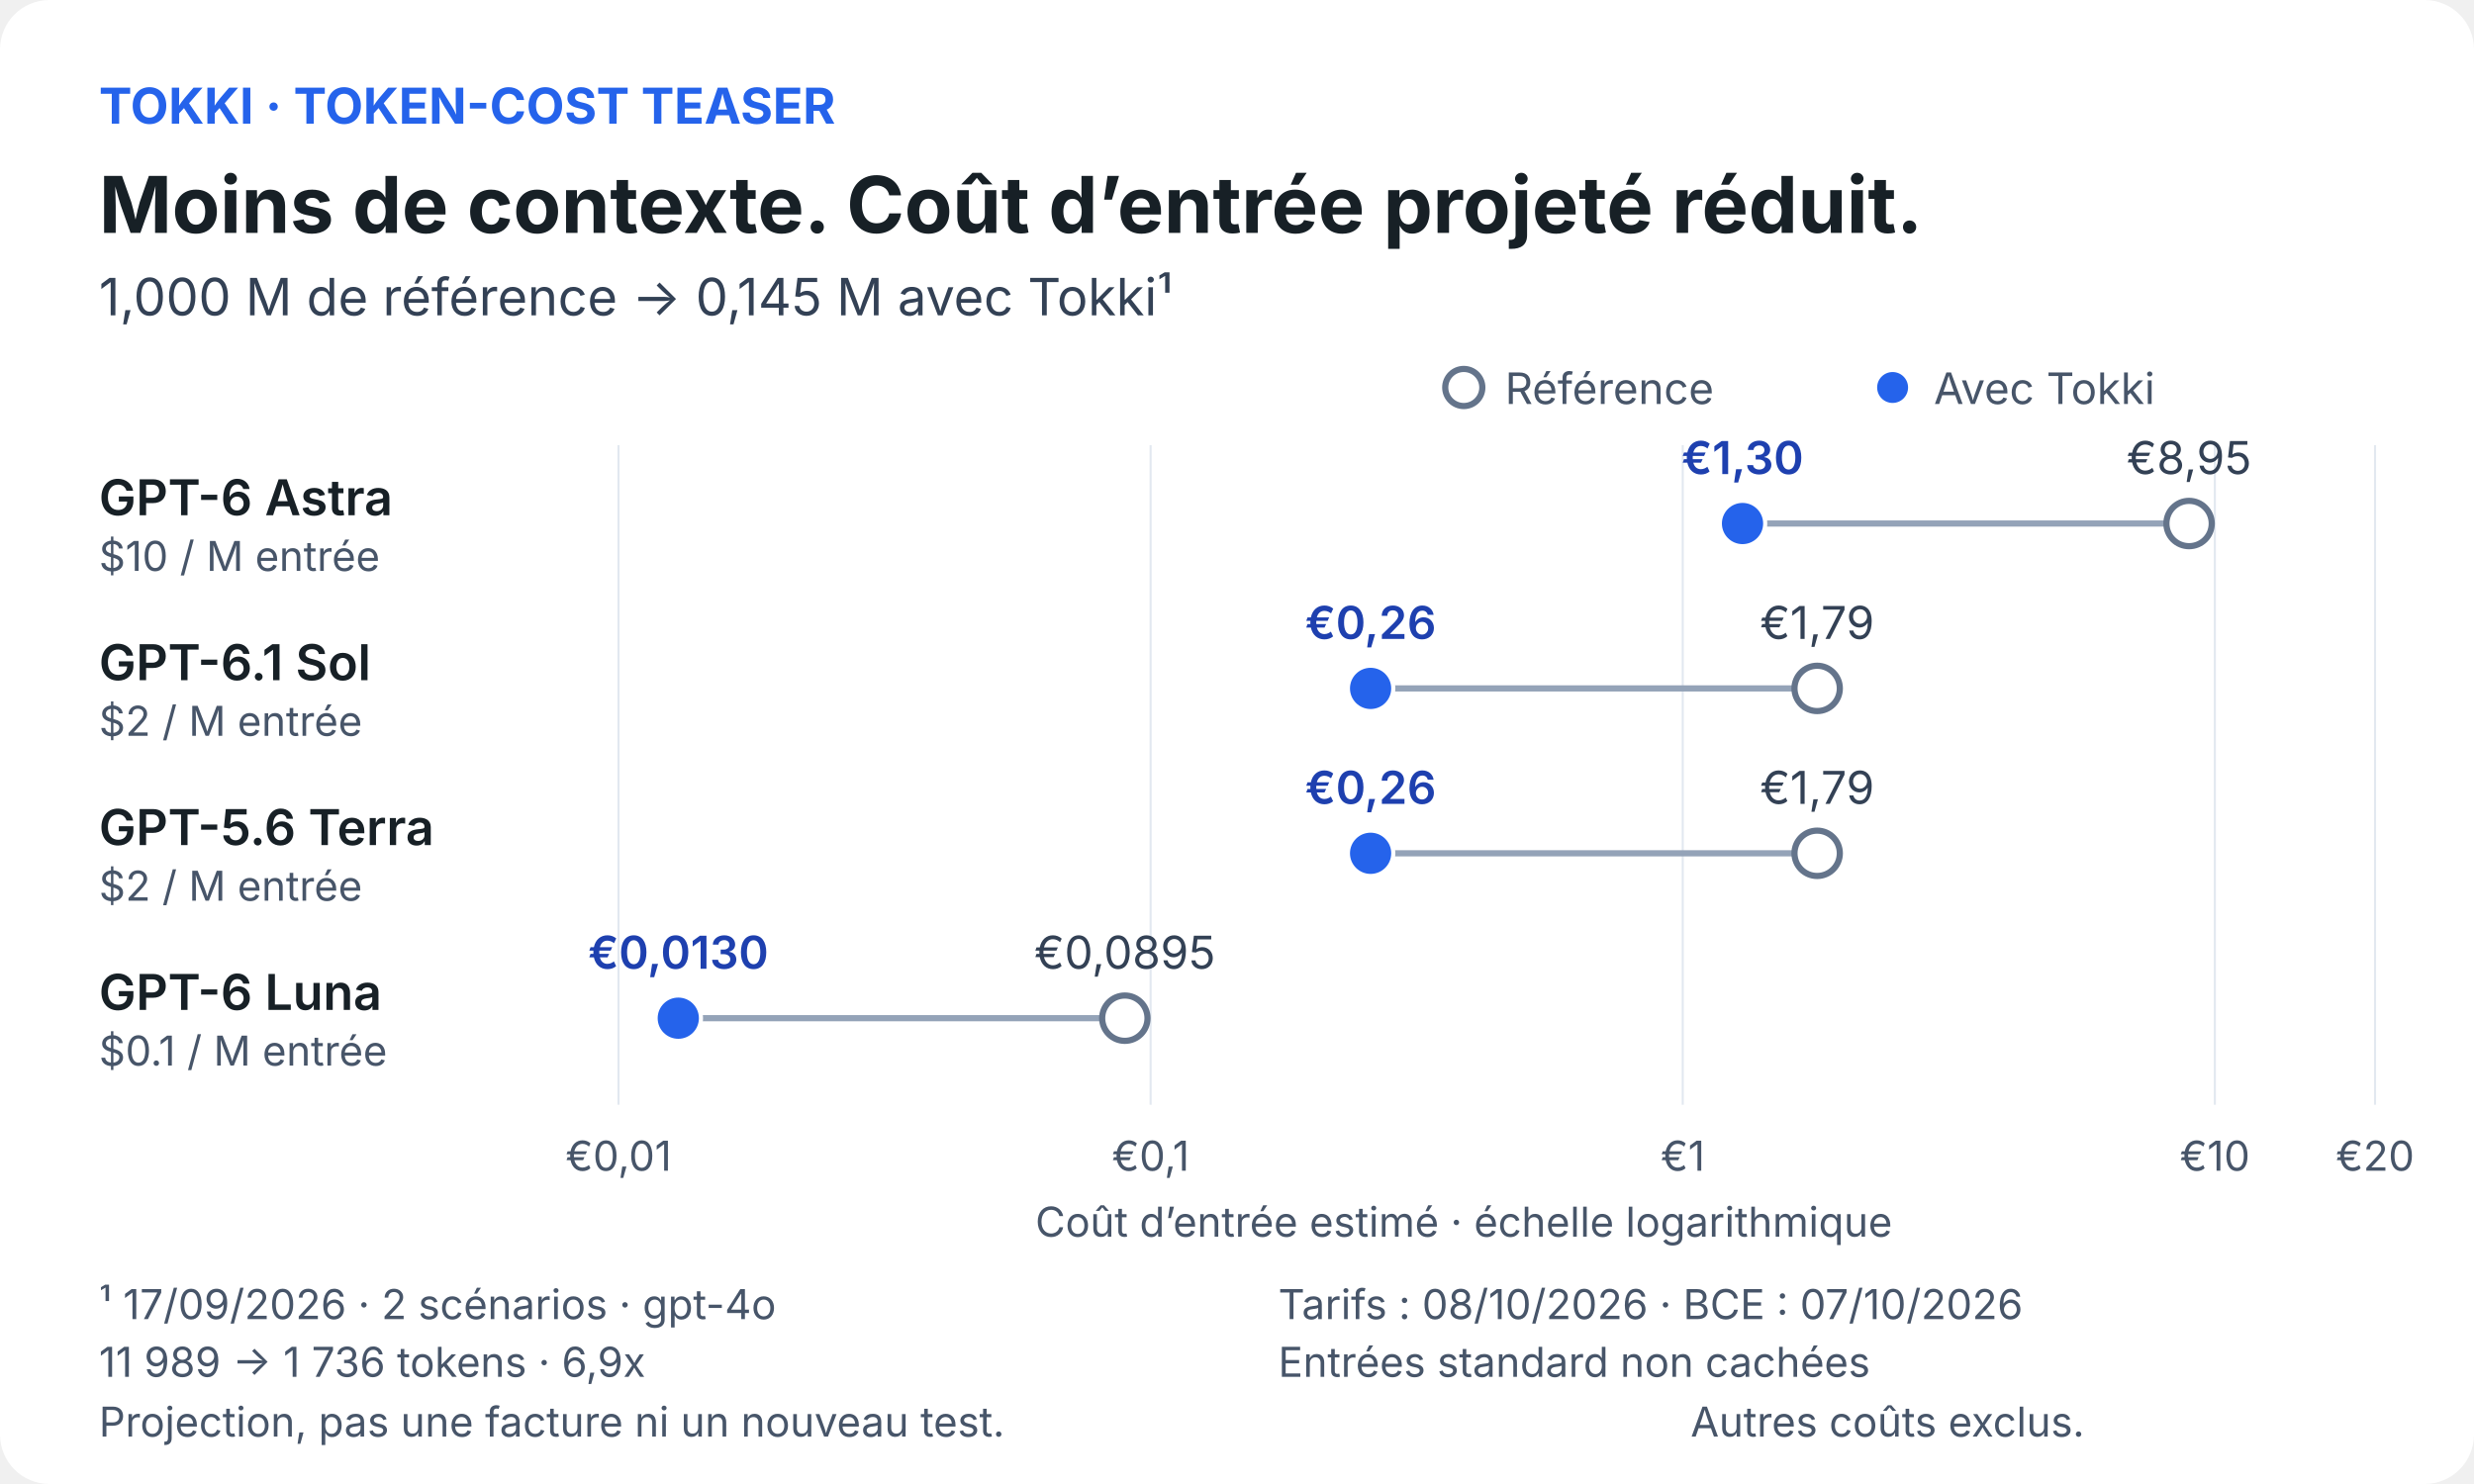
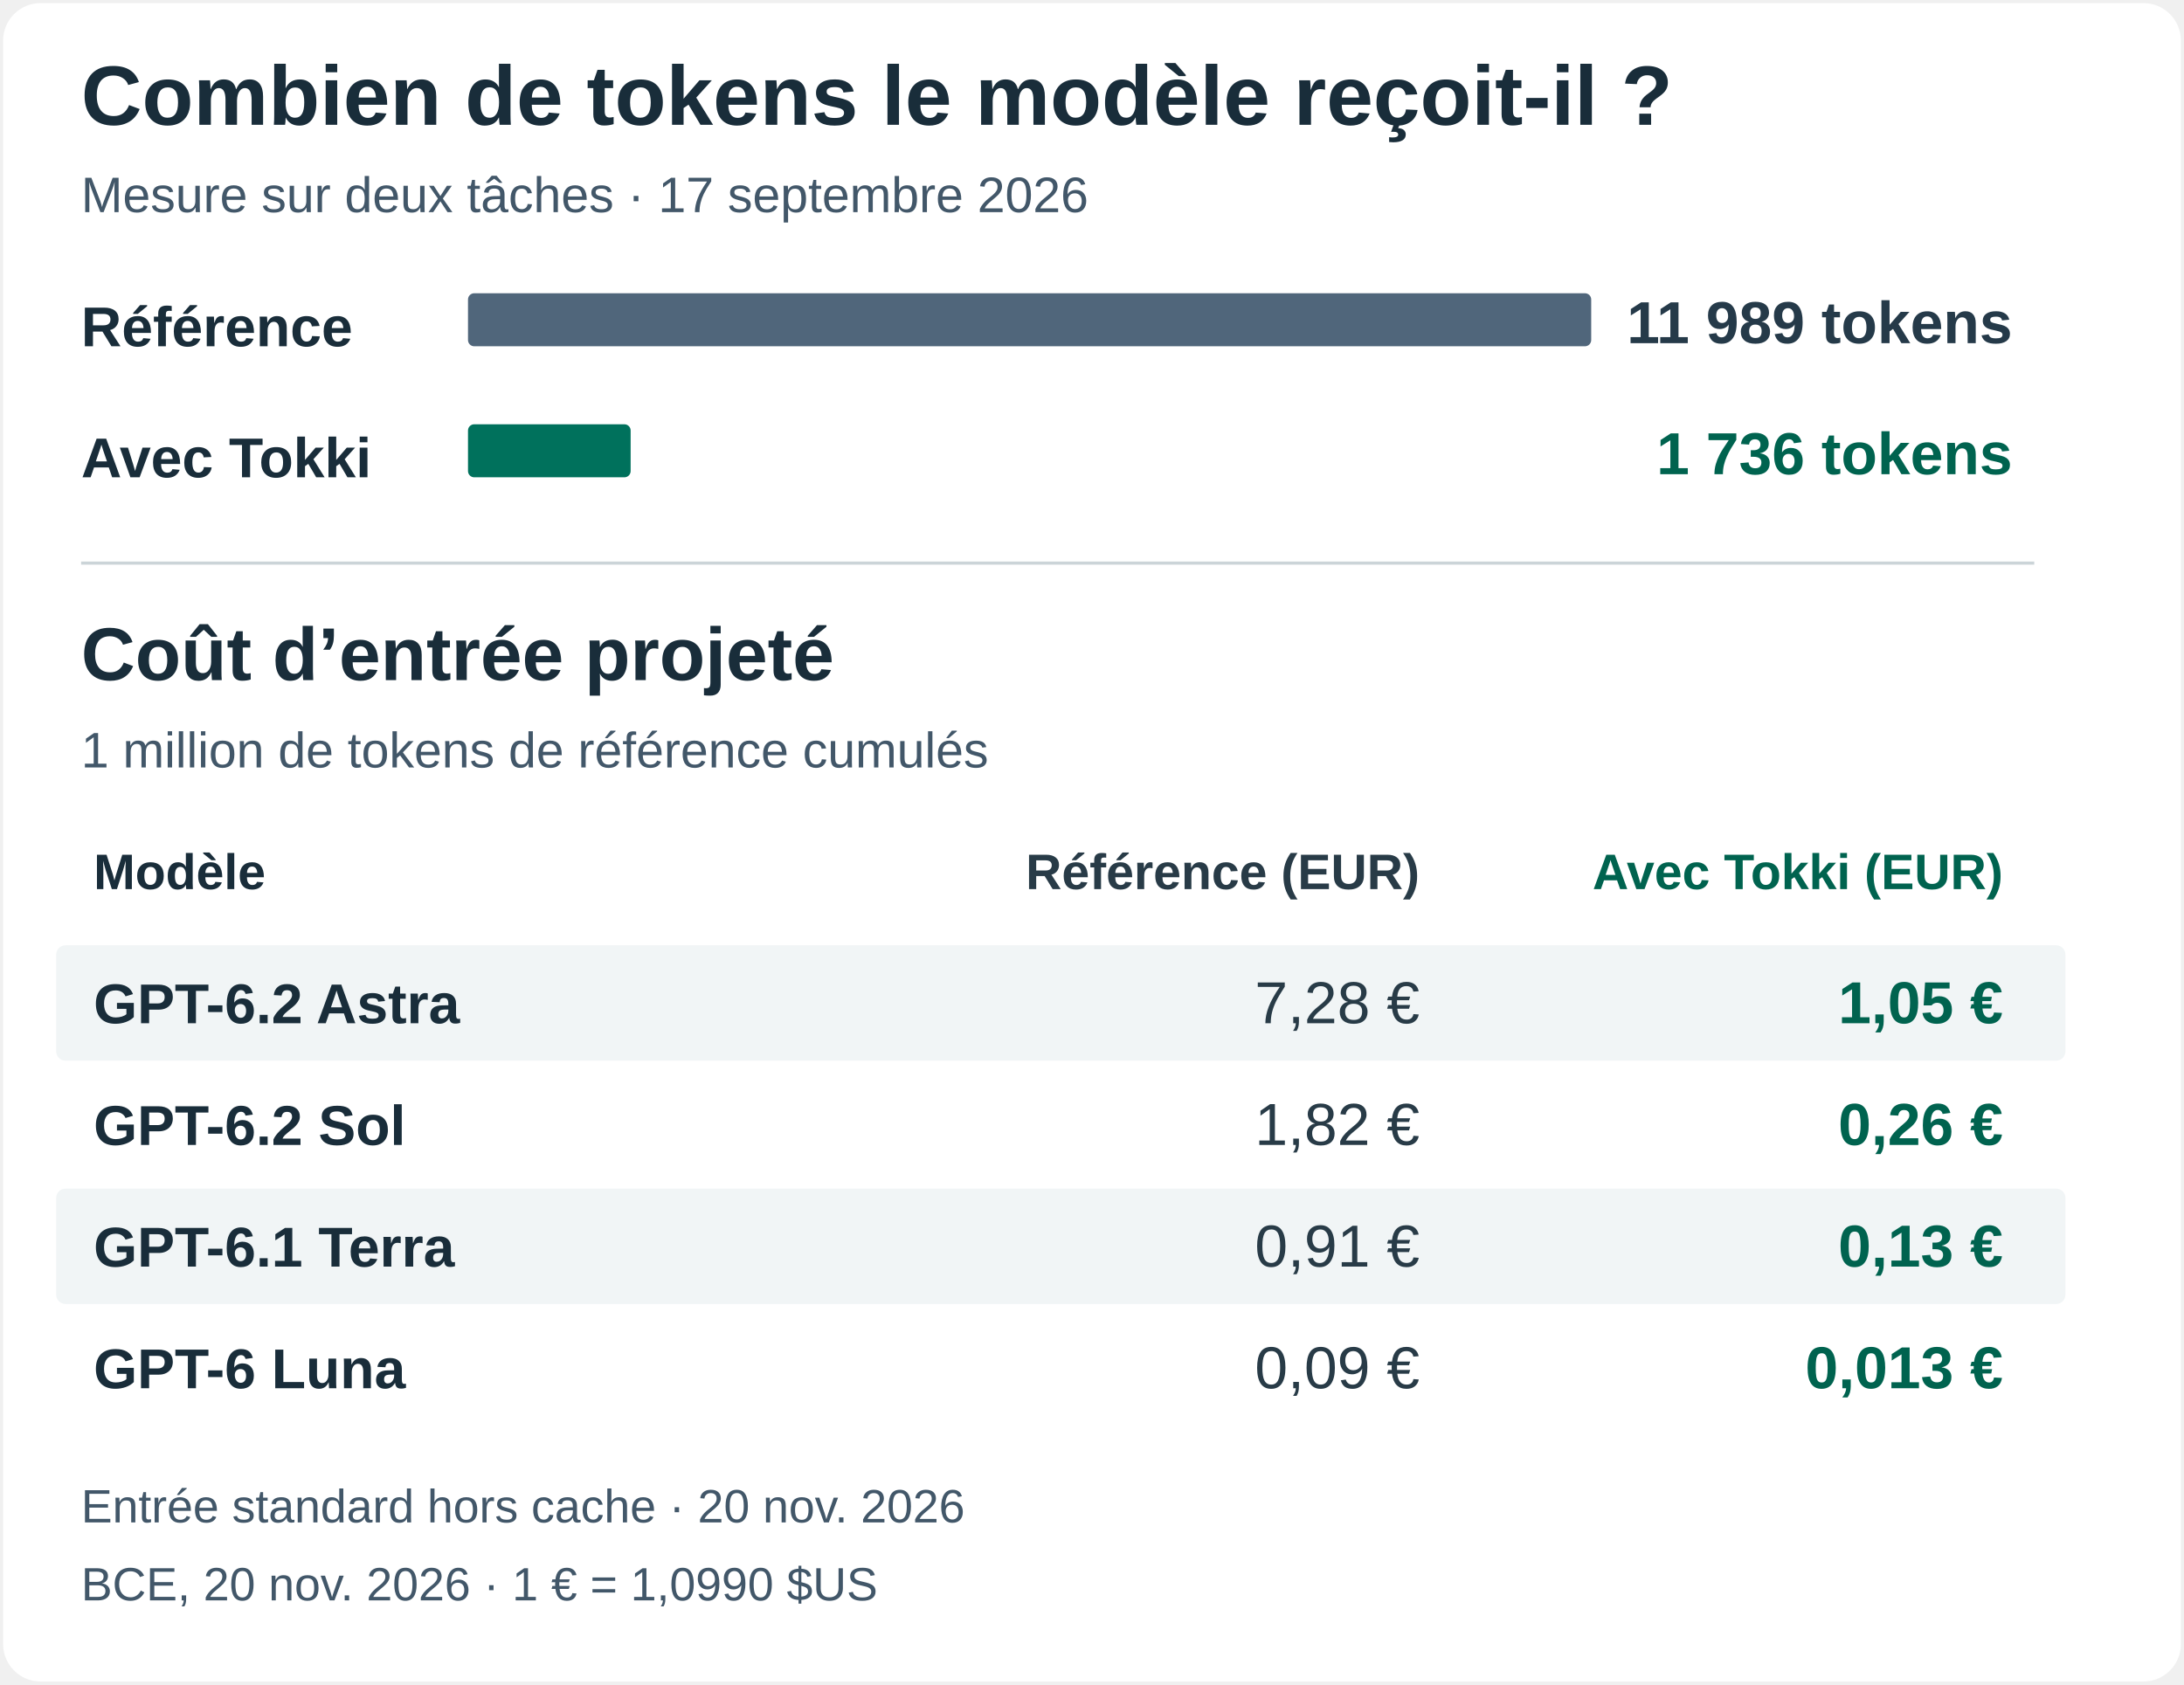
- <svg xmlns="http://www.w3.org/2000/svg" viewBox="0 0 1200 720" width="700" height="420" role="img" aria-labelledby="ctxcostfr-title ctxcostfr-desc" font-family="Inter, ui-sans-serif, system-ui, -apple-system, BlinkMacSystemFont, Segoe UI, sans-serif">
-   <rect width="1200" height="720" rx="24" fill="#ffffff" />
-   <text x="48" y="60" font-size="24" fill="#2563eb" font-weight="700">TOKKI · TOKEN-COST TEASER</text>
-   <text x="48" y="113" font-size="38" fill="#172026" font-weight="700">Moins de contexte. Coût d’entrée projeté réduit.</text>
-   <text x="48" y="153" font-size="25" fill="#334155">1,000 M de référence → 0,145 M avec Tokki¹</text>
-   <circle cx="710" cy="188" r="9" fill="#ffffff" stroke="#64748b" stroke-width="3" />
-   <text x="730" y="196" font-size="21" fill="#475569">Référence</text>
-   <circle cx="918" cy="188" r="9" fill="#2563eb" stroke="#ffffff" stroke-width="3" />
-   <text x="938" y="196" font-size="21" fill="#475569">Avec Tokki</text>
-   <line x1="300.0" y1="216" x2="300.0" y2="536" stroke="#e2e8f0" />
-   <text x="300.0" y="568" font-size="20" fill="#475569" text-anchor="middle">€0,01</text>
-   <line x1="558.1" y1="216" x2="558.1" y2="536" stroke="#e2e8f0" />
-   <text x="558.1" y="568" font-size="20" fill="#475569" text-anchor="middle">€0,1</text>
-   <line x1="816.2" y1="216" x2="816.2" y2="536" stroke="#e2e8f0" />
-   <text x="816.2" y="568" font-size="20" fill="#475569" text-anchor="middle">€1</text>
-   <line x1="1074.3" y1="216" x2="1074.3" y2="536" stroke="#e2e8f0" />
-   <text x="1074.3" y="568" font-size="20" fill="#475569" text-anchor="middle">€10</text>
-   <line x1="1152.0" y1="216" x2="1152.0" y2="536" stroke="#e2e8f0" />
-   <text x="1152.0" y="568" font-size="20" fill="#475569" text-anchor="middle">€20</text>
-   <g id="ctxcostfr-cost-astra">
-     <text x="48" y="250" font-size="24" fill="#172026" font-weight="600">GPT-6 Astra</text>
-     <text x="48" y="277" font-size="20" fill="#475569">$10 / M entrée</text>
-     <line x1="845.2" y1="254" x2="1061.8" y2="254" stroke="#94a3b8" stroke-width="3" />
-     <circle id="ctxcostfr-astra-baseline" cx="1061.8" cy="254" r="11" fill="#ffffff" stroke="#64748b" stroke-width="3" />
-     <circle id="ctxcostfr-astra-tokki" cx="845.2" cy="254" r="11" fill="#2563eb" stroke="#ffffff" stroke-width="2" />
-     <text x="1061.8" y="230" font-size="22" fill="#334155" id="astra-baseline-cost" text-anchor="middle">€8,95</text>
-     <text x="845.2" y="230" font-size="22" fill="#1e40af" id="astra-tokki-cost" text-anchor="middle" font-weight="600">€1,30</text>
-   </g>
-   <g id="ctxcostfr-cost-sol">
-     <text x="48" y="330" font-size="24" fill="#172026" font-weight="600">GPT-6.1 Sol</text>
-     <text x="48" y="357" font-size="20" fill="#475569">$2 / M entrée</text>
-     <line x1="664.8" y1="334" x2="881.4" y2="334" stroke="#94a3b8" stroke-width="3" />
-     <circle id="ctxcostfr-sol-baseline" cx="881.4" cy="334" r="11" fill="#ffffff" stroke="#64748b" stroke-width="3" />
-     <circle id="ctxcostfr-sol-tokki" cx="664.8" cy="334" r="11" fill="#2563eb" stroke="#ffffff" stroke-width="2" />
-     <text x="881.4" y="310" font-size="22" fill="#334155" id="sol-baseline-cost" text-anchor="middle">€1,79</text>
-     <text x="664.8" y="310" font-size="22" fill="#1e40af" id="sol-tokki-cost" text-anchor="middle" font-weight="600">€0,26</text>
-   </g>
-   <g id="ctxcostfr-cost-terra">
-     <text x="48" y="410" font-size="24" fill="#172026" font-weight="600">GPT-5.6 Terra</text>
-     <text x="48" y="437" font-size="20" fill="#475569">$2 / M entrée</text>
-     <line x1="664.8" y1="414" x2="881.4" y2="414" stroke="#94a3b8" stroke-width="3" />
-     <circle id="ctxcostfr-terra-baseline" cx="881.4" cy="414" r="11" fill="#ffffff" stroke="#64748b" stroke-width="3" />
-     <circle id="ctxcostfr-terra-tokki" cx="664.8" cy="414" r="11" fill="#2563eb" stroke="#ffffff" stroke-width="2" />
-     <text x="881.4" y="390" font-size="22" fill="#334155" id="terra-baseline-cost" text-anchor="middle">€1,79</text>
-     <text x="664.8" y="390" font-size="22" fill="#1e40af" id="terra-tokki-cost" text-anchor="middle" font-weight="600">€0,26</text>
-   </g>
-   <g id="ctxcostfr-cost-luna">
-     <text x="48" y="490" font-size="24" fill="#172026" font-weight="600">GPT-6 Luna</text>
-     <text x="48" y="517" font-size="20" fill="#475569">$0.1 / M entrée</text>
-     <line x1="329.0" y1="494" x2="545.6" y2="494" stroke="#94a3b8" stroke-width="3" />
-     <circle id="ctxcostfr-luna-baseline" cx="545.6" cy="494" r="11" fill="#ffffff" stroke="#64748b" stroke-width="3" />
-     <circle id="ctxcostfr-luna-tokki" cx="329.0" cy="494" r="11" fill="#2563eb" stroke="#ffffff" stroke-width="2" />
-     <text x="545.6" y="470" font-size="22" fill="#334155" id="luna-baseline-cost" text-anchor="middle">€0,0895</text>
-     <text x="329.0" y="470" font-size="22" fill="#1e40af" id="luna-tokki-cost" text-anchor="middle" font-weight="600">€0,0130</text>
-   </g>
-   <text x="710" y="600" font-size="20" fill="#475569" text-anchor="middle">Coût d’entrée estimé · échelle logarithmique</text>
-   <text x="48" y="640" font-size="20" fill="#475569">¹ 17/09/2026 · 2 scénarios · gpt-4o</text>
-   <text x="48" y="668" font-size="20" fill="#475569">11 989 → 1 736 tokens · 6,9x</text>
-   <text x="620" y="640" font-size="20" fill="#475569">Tarifs : 08/10/2026 · BCE : 07/10/2026</text>
-   <text x="620" y="668" font-size="20" fill="#475569">Entrées standard non cachées</text>
-   <text x="48" y="697" font-size="20" fill="#475569">Projection, pas une facture ni un nouveau test.</text>
-   <text x="820" y="697" font-size="20" fill="#475569">Autres coûts exclus.</text>
+ <svg xmlns="http://www.w3.org/2000/svg" width="700" height="540" viewBox="0 0 700 540" role="img" aria-labelledby="cost-fr-title cost-fr-desc" xml:lang="fr" font-family="Arial, Helvetica, sans-serif">
+   <rect x="1" y="1" width="698" height="538" fill="#ffffff" rx="12" />
+   <text x="26" y="40" font-size="27" font-weight="700" fill="#192d3a" text-anchor="start">Combien de tokens le modèle reçoit-il ?</text>
+   <text x="26" y="68" font-size="16" font-weight="400" fill="#425769" text-anchor="start">Mesure sur deux tâches · 17 septembre 2026</text>
+   <text x="26" y="111" font-size="18" font-weight="550" fill="#192d3a" text-anchor="start">Référence</text>
+   <rect x="150" y="94" width="360" height="17" fill="#50667b" rx="2" />
+   <text x="645" y="110" font-size="19" font-weight="550" fill="#253a49" text-anchor="end">11 989 tokens</text>
+   <text x="26" y="153" font-size="18" font-weight="550" fill="#192d3a" text-anchor="start">Avec Tokki</text>
+   <rect x="150" y="136" width="52.128" height="17" fill="#00715c" rx="2" />
+   <text x="645" y="152" font-size="19" font-weight="700" fill="#00634f" text-anchor="end">1 736 tokens</text>
+   <rect x="26" y="180" width="626" height="1" fill="#cbd4d8" rx="0" />
+   <text x="26" y="218" font-size="24" font-weight="700" fill="#192d3a" text-anchor="start">Coût d’entrée projeté</text>
+   <text x="26" y="246" font-size="16" font-weight="400" fill="#425769" text-anchor="start">1 million de tokens de référence cumulés</text>
+   <text x="30" y="285" font-size="16" font-weight="600" fill="#192d3a" text-anchor="start">Modèle</text>
+   <text x="455" y="285" font-size="16" font-weight="600" fill="#283b47" text-anchor="end">Référence (EUR)</text>
+   <text x="642" y="285" font-size="16" font-weight="600" fill="#00634f" text-anchor="end">Avec Tokki (EUR)</text>
+   <rect x="18" y="303" width="644" height="37" fill="#f1f5f6" rx="3" />
+   <text x="30" y="328" font-size="18" font-weight="550" fill="#192d3a" text-anchor="start">GPT-6.2 Astra</text>
+   <text x="455" y="328" font-size="19" font-weight="450" fill="#283b47" text-anchor="end">7,28 €</text>
+   <text x="642" y="328" font-size="19" font-weight="700" fill="#00634f" text-anchor="end">1,05 €</text>
+   <rect x="18" y="342" width="644" height="37" fill="#ffffff" rx="3" />
+   <text x="30" y="367" font-size="18" font-weight="550" fill="#192d3a" text-anchor="start">GPT-6.2 Sol</text>
+   <text x="455" y="367" font-size="19" font-weight="450" fill="#283b47" text-anchor="end">1,82 €</text>
+   <text x="642" y="367" font-size="19" font-weight="700" fill="#00634f" text-anchor="end">0,26 €</text>
+   <rect x="18" y="381" width="644" height="37" fill="#f1f5f6" rx="3" />
+   <text x="30" y="406" font-size="18" font-weight="550" fill="#192d3a" text-anchor="start">GPT-6.1 Terra</text>
+   <text x="455" y="406" font-size="19" font-weight="450" fill="#283b47" text-anchor="end">0,91 €</text>
+   <text x="642" y="406" font-size="19" font-weight="700" fill="#00634f" text-anchor="end">0,13 €</text>
+   <rect x="18" y="420" width="644" height="37" fill="#ffffff" rx="3" />
+   <text x="30" y="445" font-size="18" font-weight="550" fill="#192d3a" text-anchor="start">GPT-6 Luna</text>
+   <text x="455" y="445" font-size="19" font-weight="450" fill="#283b47" text-anchor="end">0,09 €</text>
+   <text x="642" y="445" font-size="19" font-weight="700" fill="#00634f" text-anchor="end">0,013 €</text>
+   <text x="26" y="488" font-size="15" font-weight="400" fill="#425769" text-anchor="start">Entrée standard hors cache · 20 nov. 2026</text>
+   <text x="26" y="513" font-size="15" font-weight="400" fill="#425769" text-anchor="start">BCE, 20 nov. 2026 · 1 € = 1,0990 $US</text>
</svg>
